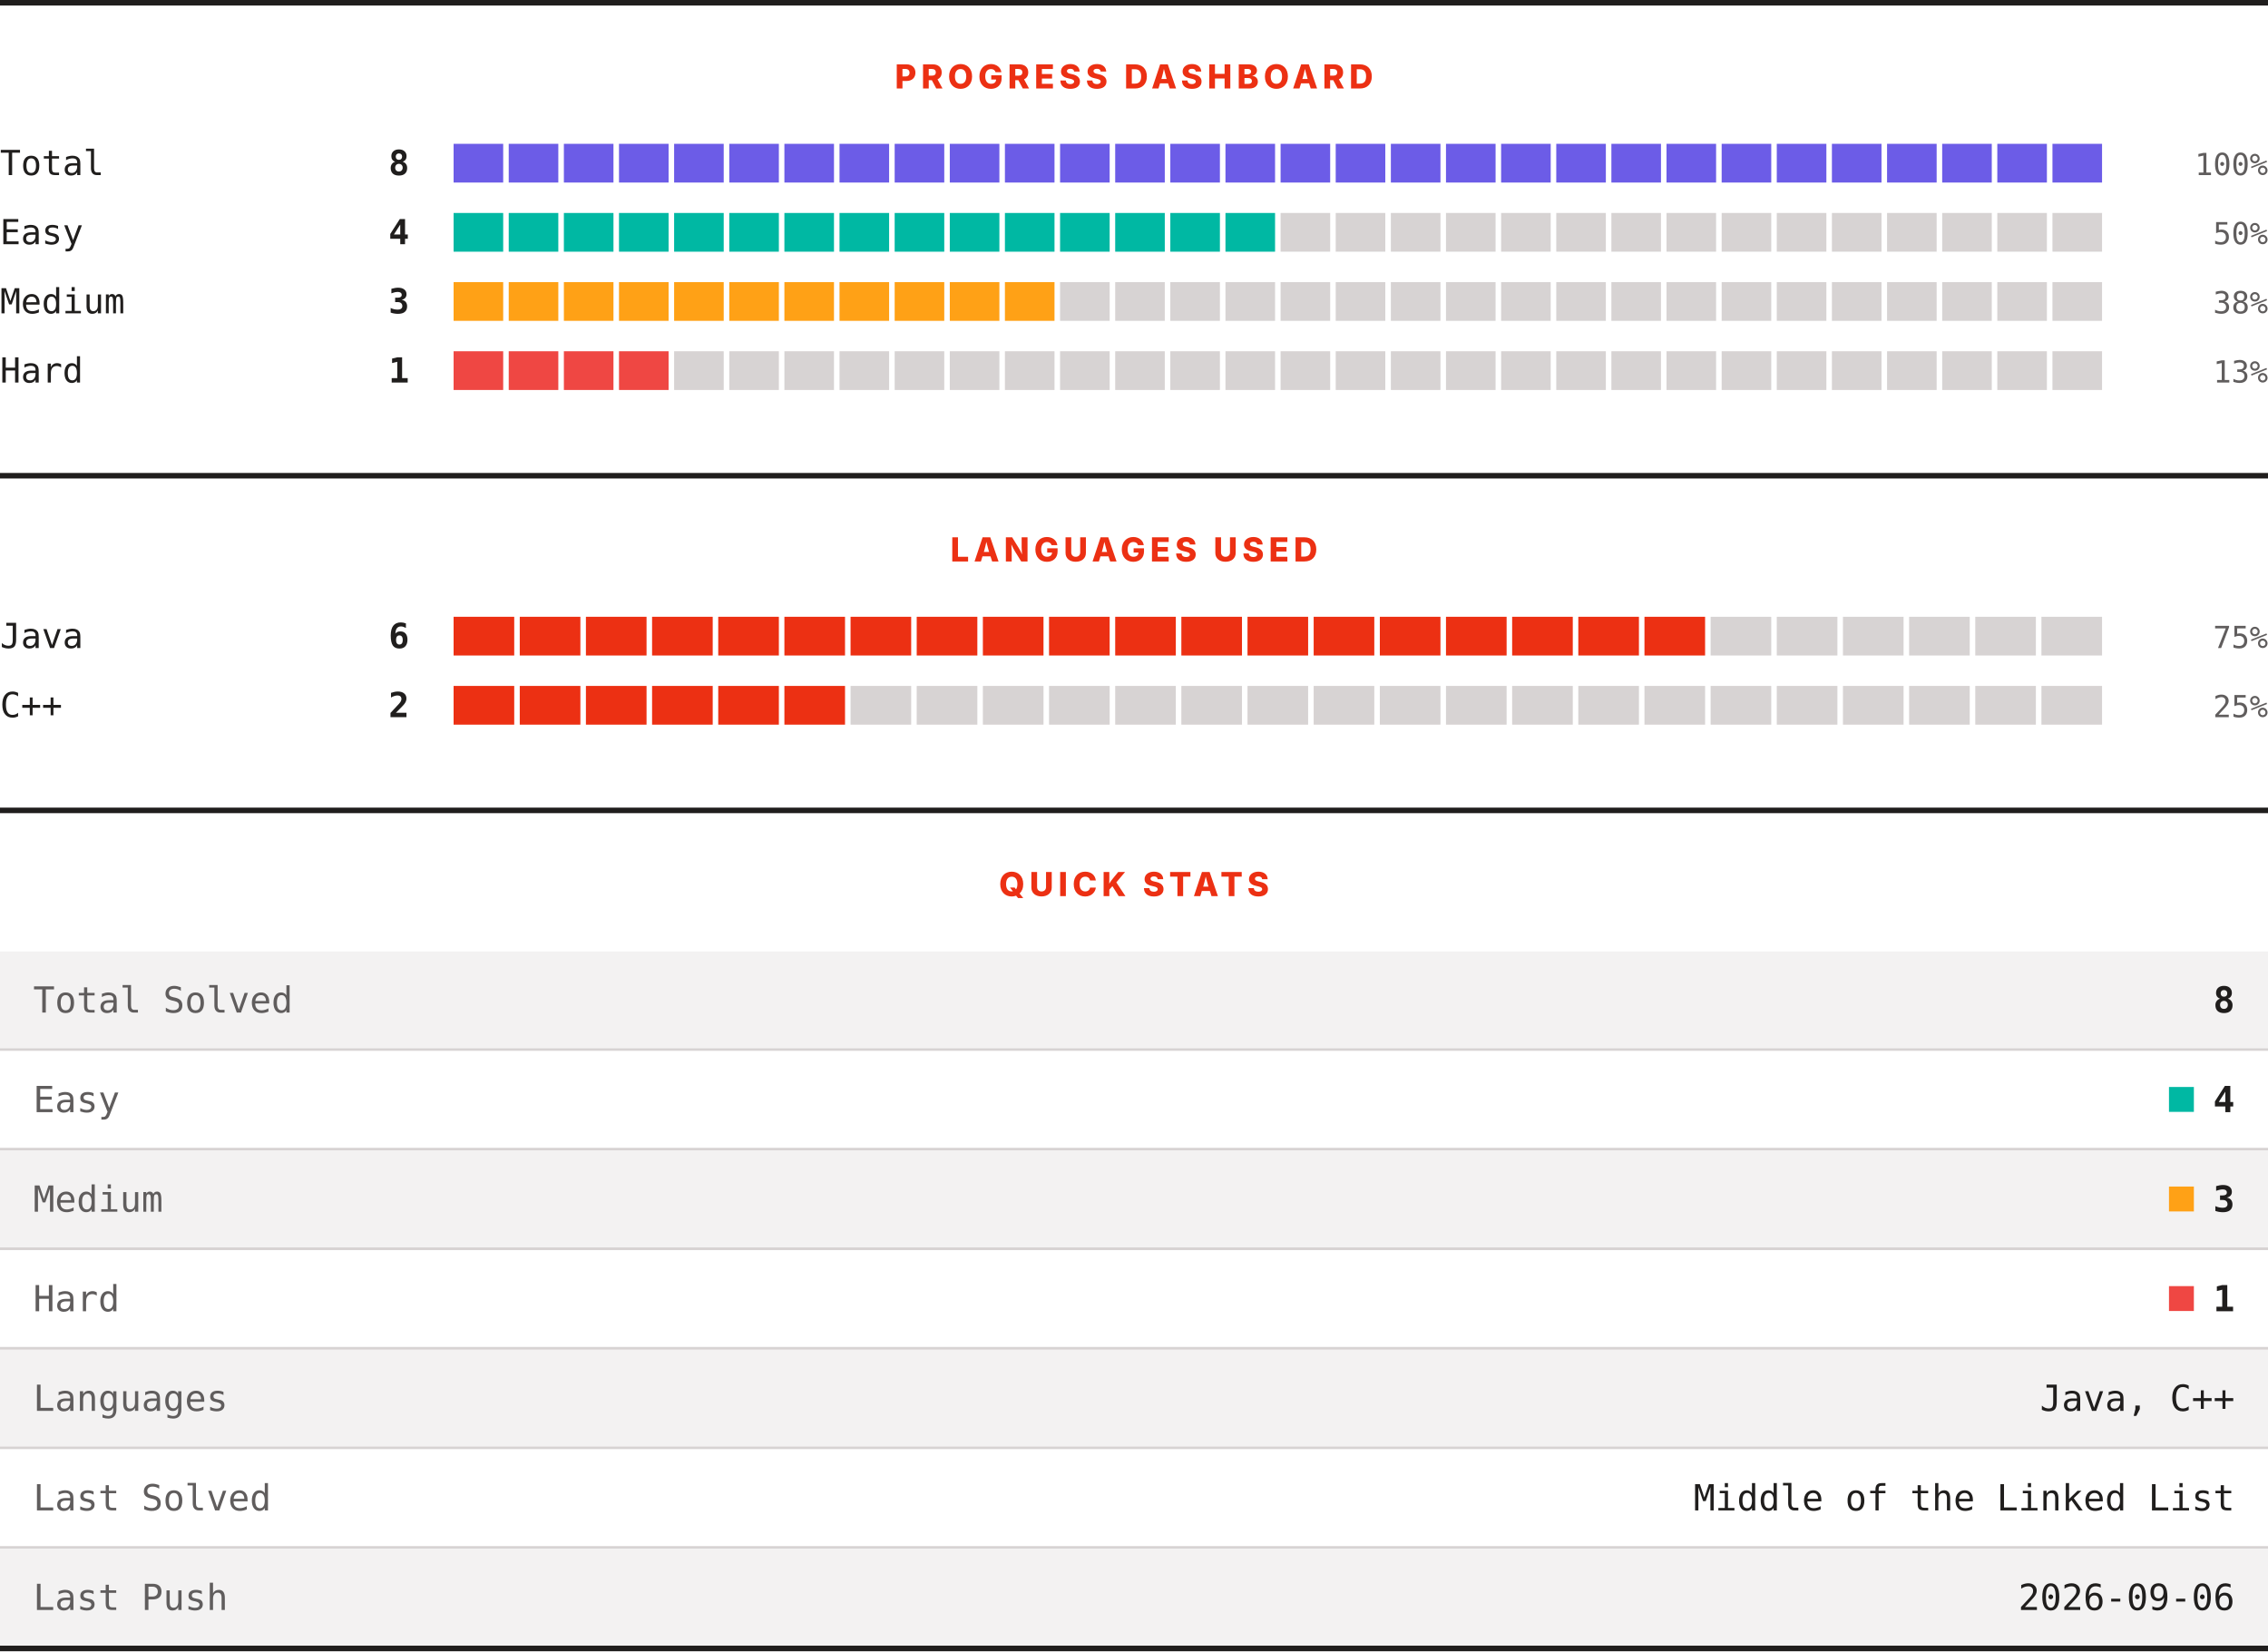
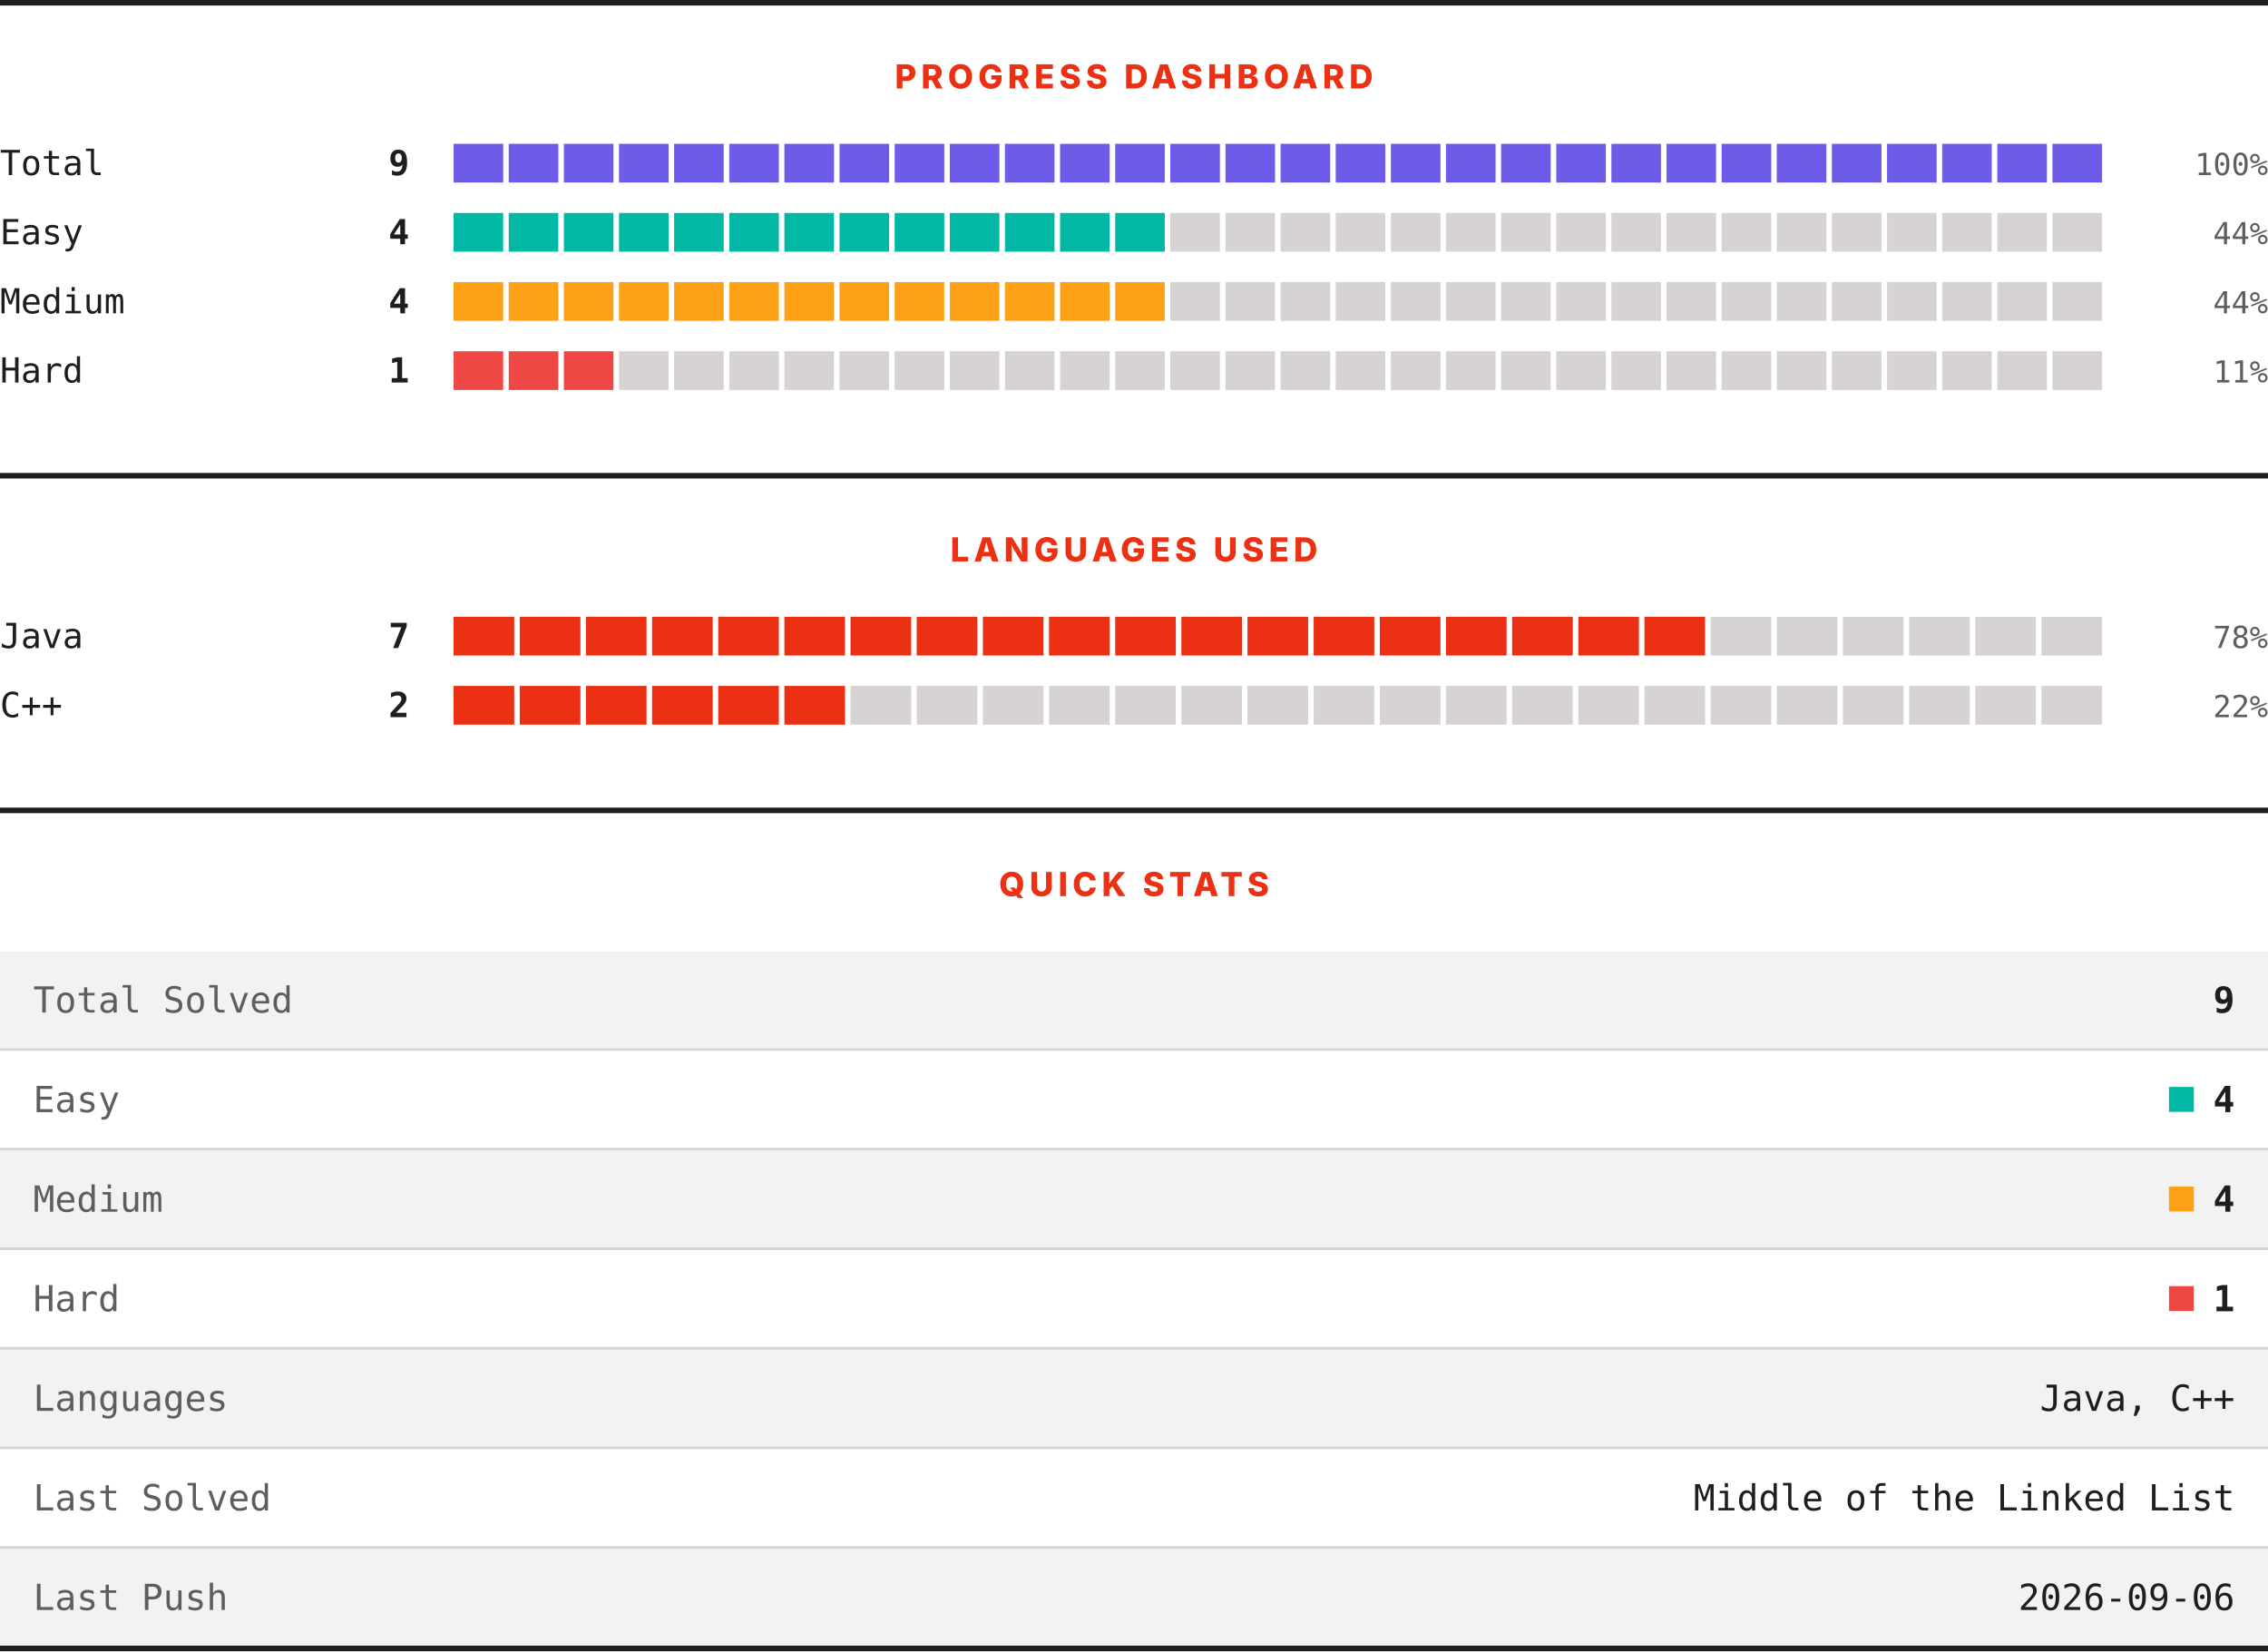
<svg xmlns="http://www.w3.org/2000/svg" width="820" height="597" viewBox="0 0 820 597" role="img" aria-label="LeetCode progress, languages and quick stats">
  <rect width="820" height="597" fill="#ffffff" />
  <rect x="0" y="0" width="820" height="2" fill="#201e1d" />
  <text x="410" y="32" text-anchor="middle" font-family="Archivo, system-ui, -apple-system, Segoe UI, sans-serif" font-size="12" font-weight="800" letter-spacing="1.68" fill="#ec3013">PROGRESS DASHBOARD</text>
  <text x="0" y="63.3" font-family="ui-monospace, SFMono-Regular, Menlo, Consolas, monospace" font-size="12.5" fill="#201e1d">Total</text>
-   <text x="148" y="63.3" text-anchor="end" font-family="ui-monospace, SFMono-Regular, Menlo, Consolas, monospace" font-size="12.5" font-weight="700" fill="#201e1d">8</text>
+   <text x="148" y="63.3" text-anchor="end" font-family="ui-monospace, SFMono-Regular, Menlo, Consolas, monospace" font-size="12.5" font-weight="700" fill="#201e1d">9</text>
  <rect x="164.00" y="52" width="17.93" height="14" fill="#6c5ce7" />
  <rect x="183.93" y="52" width="17.93" height="14" fill="#6c5ce7" />
  <rect x="203.87" y="52" width="17.93" height="14" fill="#6c5ce7" />
  <rect x="223.80" y="52" width="17.93" height="14" fill="#6c5ce7" />
  <rect x="243.73" y="52" width="17.93" height="14" fill="#6c5ce7" />
  <rect x="263.67" y="52" width="17.93" height="14" fill="#6c5ce7" />
  <rect x="283.60" y="52" width="17.93" height="14" fill="#6c5ce7" />
  <rect x="303.53" y="52" width="17.93" height="14" fill="#6c5ce7" />
  <rect x="323.47" y="52" width="17.93" height="14" fill="#6c5ce7" />
  <rect x="343.40" y="52" width="17.93" height="14" fill="#6c5ce7" />
  <rect x="363.33" y="52" width="17.93" height="14" fill="#6c5ce7" />
  <rect x="383.27" y="52" width="17.93" height="14" fill="#6c5ce7" />
  <rect x="403.20" y="52" width="17.93" height="14" fill="#6c5ce7" />
  <rect x="423.13" y="52" width="17.93" height="14" fill="#6c5ce7" />
  <rect x="443.07" y="52" width="17.93" height="14" fill="#6c5ce7" />
  <rect x="463.00" y="52" width="17.93" height="14" fill="#6c5ce7" />
  <rect x="482.93" y="52" width="17.93" height="14" fill="#6c5ce7" />
  <rect x="502.87" y="52" width="17.93" height="14" fill="#6c5ce7" />
  <rect x="522.80" y="52" width="17.93" height="14" fill="#6c5ce7" />
  <rect x="542.73" y="52" width="17.93" height="14" fill="#6c5ce7" />
  <rect x="562.67" y="52" width="17.93" height="14" fill="#6c5ce7" />
  <rect x="582.60" y="52" width="17.93" height="14" fill="#6c5ce7" />
  <rect x="602.53" y="52" width="17.93" height="14" fill="#6c5ce7" />
  <rect x="622.47" y="52" width="17.93" height="14" fill="#6c5ce7" />
  <rect x="642.40" y="52" width="17.93" height="14" fill="#6c5ce7" />
  <rect x="662.33" y="52" width="17.93" height="14" fill="#6c5ce7" />
  <rect x="682.27" y="52" width="17.93" height="14" fill="#6c5ce7" />
  <rect x="702.20" y="52" width="17.93" height="14" fill="#6c5ce7" />
  <rect x="722.13" y="52" width="17.93" height="14" fill="#6c5ce7" />
  <rect x="742.07" y="52" width="17.93" height="14" fill="#6c5ce7" />
  <text x="820" y="63.3" text-anchor="end" font-family="ui-monospace, SFMono-Regular, Menlo, Consolas, monospace" font-size="11" fill="#605d5d">100%</text>
  <text x="0" y="88.3" font-family="ui-monospace, SFMono-Regular, Menlo, Consolas, monospace" font-size="12.5" fill="#201e1d">Easy</text>
  <text x="148" y="88.3" text-anchor="end" font-family="ui-monospace, SFMono-Regular, Menlo, Consolas, monospace" font-size="12.5" font-weight="700" fill="#201e1d">4</text>
  <rect x="164.00" y="77" width="17.93" height="14" fill="#00b8a3" />
  <rect x="183.93" y="77" width="17.93" height="14" fill="#00b8a3" />
  <rect x="203.87" y="77" width="17.93" height="14" fill="#00b8a3" />
  <rect x="223.80" y="77" width="17.93" height="14" fill="#00b8a3" />
  <rect x="243.73" y="77" width="17.93" height="14" fill="#00b8a3" />
  <rect x="263.67" y="77" width="17.93" height="14" fill="#00b8a3" />
  <rect x="283.60" y="77" width="17.93" height="14" fill="#00b8a3" />
  <rect x="303.53" y="77" width="17.93" height="14" fill="#00b8a3" />
  <rect x="323.47" y="77" width="17.93" height="14" fill="#00b8a3" />
  <rect x="343.40" y="77" width="17.93" height="14" fill="#00b8a3" />
  <rect x="363.33" y="77" width="17.93" height="14" fill="#00b8a3" />
  <rect x="383.27" y="77" width="17.93" height="14" fill="#00b8a3" />
  <rect x="403.20" y="77" width="17.93" height="14" fill="#00b8a3" />
-   <rect x="423.13" y="77" width="17.93" height="14" fill="#00b8a3" />
-   <rect x="443.07" y="77" width="17.93" height="14" fill="#00b8a3" />
+   <rect x="423.13" y="77" width="17.93" height="14" fill="#d7d3d3" />
+   <rect x="443.07" y="77" width="17.93" height="14" fill="#d7d3d3" />
  <rect x="463.00" y="77" width="17.93" height="14" fill="#d7d3d3" />
  <rect x="482.93" y="77" width="17.93" height="14" fill="#d7d3d3" />
  <rect x="502.87" y="77" width="17.93" height="14" fill="#d7d3d3" />
  <rect x="522.80" y="77" width="17.93" height="14" fill="#d7d3d3" />
  <rect x="542.73" y="77" width="17.93" height="14" fill="#d7d3d3" />
  <rect x="562.67" y="77" width="17.93" height="14" fill="#d7d3d3" />
  <rect x="582.60" y="77" width="17.93" height="14" fill="#d7d3d3" />
  <rect x="602.53" y="77" width="17.93" height="14" fill="#d7d3d3" />
  <rect x="622.47" y="77" width="17.93" height="14" fill="#d7d3d3" />
  <rect x="642.40" y="77" width="17.93" height="14" fill="#d7d3d3" />
  <rect x="662.33" y="77" width="17.93" height="14" fill="#d7d3d3" />
  <rect x="682.27" y="77" width="17.93" height="14" fill="#d7d3d3" />
  <rect x="702.20" y="77" width="17.93" height="14" fill="#d7d3d3" />
  <rect x="722.13" y="77" width="17.93" height="14" fill="#d7d3d3" />
  <rect x="742.07" y="77" width="17.93" height="14" fill="#d7d3d3" />
-   <text x="820" y="88.3" text-anchor="end" font-family="ui-monospace, SFMono-Regular, Menlo, Consolas, monospace" font-size="11" fill="#605d5d">50%</text>
+   <text x="820" y="88.3" text-anchor="end" font-family="ui-monospace, SFMono-Regular, Menlo, Consolas, monospace" font-size="11" fill="#605d5d">44%</text>
  <text x="0" y="113.3" font-family="ui-monospace, SFMono-Regular, Menlo, Consolas, monospace" font-size="12.5" fill="#201e1d">Medium</text>
-   <text x="148" y="113.3" text-anchor="end" font-family="ui-monospace, SFMono-Regular, Menlo, Consolas, monospace" font-size="12.5" font-weight="700" fill="#201e1d">3</text>
+   <text x="148" y="113.3" text-anchor="end" font-family="ui-monospace, SFMono-Regular, Menlo, Consolas, monospace" font-size="12.5" font-weight="700" fill="#201e1d">4</text>
  <rect x="164.00" y="102" width="17.93" height="14" fill="#ffa116" />
  <rect x="183.93" y="102" width="17.93" height="14" fill="#ffa116" />
  <rect x="203.87" y="102" width="17.93" height="14" fill="#ffa116" />
  <rect x="223.80" y="102" width="17.93" height="14" fill="#ffa116" />
  <rect x="243.73" y="102" width="17.93" height="14" fill="#ffa116" />
  <rect x="263.67" y="102" width="17.93" height="14" fill="#ffa116" />
  <rect x="283.60" y="102" width="17.93" height="14" fill="#ffa116" />
  <rect x="303.53" y="102" width="17.93" height="14" fill="#ffa116" />
  <rect x="323.47" y="102" width="17.93" height="14" fill="#ffa116" />
  <rect x="343.40" y="102" width="17.93" height="14" fill="#ffa116" />
  <rect x="363.33" y="102" width="17.93" height="14" fill="#ffa116" />
-   <rect x="383.27" y="102" width="17.93" height="14" fill="#d7d3d3" />
-   <rect x="403.20" y="102" width="17.93" height="14" fill="#d7d3d3" />
+   <rect x="383.27" y="102" width="17.93" height="14" fill="#ffa116" />
+   <rect x="403.20" y="102" width="17.93" height="14" fill="#ffa116" />
  <rect x="423.13" y="102" width="17.93" height="14" fill="#d7d3d3" />
  <rect x="443.07" y="102" width="17.93" height="14" fill="#d7d3d3" />
  <rect x="463.00" y="102" width="17.93" height="14" fill="#d7d3d3" />
  <rect x="482.93" y="102" width="17.93" height="14" fill="#d7d3d3" />
  <rect x="502.87" y="102" width="17.93" height="14" fill="#d7d3d3" />
  <rect x="522.80" y="102" width="17.93" height="14" fill="#d7d3d3" />
  <rect x="542.73" y="102" width="17.93" height="14" fill="#d7d3d3" />
  <rect x="562.67" y="102" width="17.93" height="14" fill="#d7d3d3" />
  <rect x="582.60" y="102" width="17.93" height="14" fill="#d7d3d3" />
  <rect x="602.53" y="102" width="17.93" height="14" fill="#d7d3d3" />
  <rect x="622.47" y="102" width="17.93" height="14" fill="#d7d3d3" />
  <rect x="642.40" y="102" width="17.93" height="14" fill="#d7d3d3" />
  <rect x="662.33" y="102" width="17.93" height="14" fill="#d7d3d3" />
  <rect x="682.27" y="102" width="17.93" height="14" fill="#d7d3d3" />
  <rect x="702.20" y="102" width="17.93" height="14" fill="#d7d3d3" />
  <rect x="722.13" y="102" width="17.93" height="14" fill="#d7d3d3" />
  <rect x="742.07" y="102" width="17.93" height="14" fill="#d7d3d3" />
-   <text x="820" y="113.3" text-anchor="end" font-family="ui-monospace, SFMono-Regular, Menlo, Consolas, monospace" font-size="11" fill="#605d5d">38%</text>
+   <text x="820" y="113.3" text-anchor="end" font-family="ui-monospace, SFMono-Regular, Menlo, Consolas, monospace" font-size="11" fill="#605d5d">44%</text>
  <text x="0" y="138.3" font-family="ui-monospace, SFMono-Regular, Menlo, Consolas, monospace" font-size="12.5" fill="#201e1d">Hard</text>
  <text x="148" y="138.3" text-anchor="end" font-family="ui-monospace, SFMono-Regular, Menlo, Consolas, monospace" font-size="12.5" font-weight="700" fill="#201e1d">1</text>
  <rect x="164.00" y="127" width="17.93" height="14" fill="#ef4743" />
  <rect x="183.93" y="127" width="17.93" height="14" fill="#ef4743" />
  <rect x="203.87" y="127" width="17.93" height="14" fill="#ef4743" />
-   <rect x="223.80" y="127" width="17.93" height="14" fill="#ef4743" />
+   <rect x="223.80" y="127" width="17.93" height="14" fill="#d7d3d3" />
  <rect x="243.73" y="127" width="17.93" height="14" fill="#d7d3d3" />
  <rect x="263.67" y="127" width="17.93" height="14" fill="#d7d3d3" />
  <rect x="283.60" y="127" width="17.93" height="14" fill="#d7d3d3" />
  <rect x="303.53" y="127" width="17.93" height="14" fill="#d7d3d3" />
  <rect x="323.47" y="127" width="17.93" height="14" fill="#d7d3d3" />
  <rect x="343.40" y="127" width="17.93" height="14" fill="#d7d3d3" />
  <rect x="363.33" y="127" width="17.93" height="14" fill="#d7d3d3" />
  <rect x="383.27" y="127" width="17.93" height="14" fill="#d7d3d3" />
  <rect x="403.20" y="127" width="17.93" height="14" fill="#d7d3d3" />
  <rect x="423.13" y="127" width="17.93" height="14" fill="#d7d3d3" />
  <rect x="443.07" y="127" width="17.93" height="14" fill="#d7d3d3" />
  <rect x="463.00" y="127" width="17.93" height="14" fill="#d7d3d3" />
  <rect x="482.93" y="127" width="17.93" height="14" fill="#d7d3d3" />
  <rect x="502.87" y="127" width="17.93" height="14" fill="#d7d3d3" />
  <rect x="522.80" y="127" width="17.93" height="14" fill="#d7d3d3" />
  <rect x="542.73" y="127" width="17.93" height="14" fill="#d7d3d3" />
  <rect x="562.67" y="127" width="17.93" height="14" fill="#d7d3d3" />
  <rect x="582.60" y="127" width="17.93" height="14" fill="#d7d3d3" />
  <rect x="602.53" y="127" width="17.93" height="14" fill="#d7d3d3" />
  <rect x="622.47" y="127" width="17.93" height="14" fill="#d7d3d3" />
  <rect x="642.40" y="127" width="17.93" height="14" fill="#d7d3d3" />
  <rect x="662.33" y="127" width="17.93" height="14" fill="#d7d3d3" />
  <rect x="682.27" y="127" width="17.93" height="14" fill="#d7d3d3" />
  <rect x="702.20" y="127" width="17.93" height="14" fill="#d7d3d3" />
  <rect x="722.13" y="127" width="17.93" height="14" fill="#d7d3d3" />
  <rect x="742.07" y="127" width="17.93" height="14" fill="#d7d3d3" />
-   <text x="820" y="138.3" text-anchor="end" font-family="ui-monospace, SFMono-Regular, Menlo, Consolas, monospace" font-size="11" fill="#605d5d">13%</text>
+   <text x="820" y="138.3" text-anchor="end" font-family="ui-monospace, SFMono-Regular, Menlo, Consolas, monospace" font-size="11" fill="#605d5d">11%</text>
  <rect x="0" y="171" width="820" height="2" fill="#201e1d" />
  <text x="410" y="203" text-anchor="middle" font-family="Archivo, system-ui, -apple-system, Segoe UI, sans-serif" font-size="12" font-weight="800" letter-spacing="1.68" fill="#ec3013">LANGUAGES USED</text>
  <text x="0" y="234.3" font-family="ui-monospace, SFMono-Regular, Menlo, Consolas, monospace" font-size="12.5" fill="#201e1d">Java</text>
-   <text x="148" y="234.3" text-anchor="end" font-family="ui-monospace, SFMono-Regular, Menlo, Consolas, monospace" font-size="12.5" font-weight="700" fill="#201e1d">6</text>
+   <text x="148" y="234.3" text-anchor="end" font-family="ui-monospace, SFMono-Regular, Menlo, Consolas, monospace" font-size="12.5" font-weight="700" fill="#201e1d">7</text>
  <rect x="164.00" y="223" width="21.92" height="14" fill="#ec3013" />
  <rect x="187.92" y="223" width="21.92" height="14" fill="#ec3013" />
  <rect x="211.84" y="223" width="21.92" height="14" fill="#ec3013" />
  <rect x="235.76" y="223" width="21.92" height="14" fill="#ec3013" />
  <rect x="259.68" y="223" width="21.92" height="14" fill="#ec3013" />
  <rect x="283.60" y="223" width="21.92" height="14" fill="#ec3013" />
  <rect x="307.52" y="223" width="21.92" height="14" fill="#ec3013" />
  <rect x="331.44" y="223" width="21.92" height="14" fill="#ec3013" />
  <rect x="355.36" y="223" width="21.92" height="14" fill="#ec3013" />
  <rect x="379.28" y="223" width="21.92" height="14" fill="#ec3013" />
  <rect x="403.20" y="223" width="21.92" height="14" fill="#ec3013" />
  <rect x="427.12" y="223" width="21.92" height="14" fill="#ec3013" />
  <rect x="451.04" y="223" width="21.92" height="14" fill="#ec3013" />
  <rect x="474.96" y="223" width="21.92" height="14" fill="#ec3013" />
  <rect x="498.88" y="223" width="21.92" height="14" fill="#ec3013" />
  <rect x="522.80" y="223" width="21.92" height="14" fill="#ec3013" />
  <rect x="546.72" y="223" width="21.92" height="14" fill="#ec3013" />
  <rect x="570.64" y="223" width="21.92" height="14" fill="#ec3013" />
  <rect x="594.56" y="223" width="21.92" height="14" fill="#ec3013" />
  <rect x="618.48" y="223" width="21.92" height="14" fill="#d7d3d3" />
  <rect x="642.40" y="223" width="21.92" height="14" fill="#d7d3d3" />
  <rect x="666.32" y="223" width="21.92" height="14" fill="#d7d3d3" />
  <rect x="690.24" y="223" width="21.92" height="14" fill="#d7d3d3" />
  <rect x="714.16" y="223" width="21.92" height="14" fill="#d7d3d3" />
  <rect x="738.08" y="223" width="21.92" height="14" fill="#d7d3d3" />
-   <text x="820" y="234.3" text-anchor="end" font-family="ui-monospace, SFMono-Regular, Menlo, Consolas, monospace" font-size="11" fill="#605d5d">75%</text>
+   <text x="820" y="234.3" text-anchor="end" font-family="ui-monospace, SFMono-Regular, Menlo, Consolas, monospace" font-size="11" fill="#605d5d">78%</text>
  <text x="0" y="259.3" font-family="ui-monospace, SFMono-Regular, Menlo, Consolas, monospace" font-size="12.5" fill="#201e1d">C++</text>
  <text x="148" y="259.3" text-anchor="end" font-family="ui-monospace, SFMono-Regular, Menlo, Consolas, monospace" font-size="12.5" font-weight="700" fill="#201e1d">2</text>
  <rect x="164.00" y="248" width="21.92" height="14" fill="#ec3013" />
  <rect x="187.92" y="248" width="21.92" height="14" fill="#ec3013" />
  <rect x="211.84" y="248" width="21.92" height="14" fill="#ec3013" />
  <rect x="235.76" y="248" width="21.92" height="14" fill="#ec3013" />
  <rect x="259.68" y="248" width="21.92" height="14" fill="#ec3013" />
  <rect x="283.60" y="248" width="21.92" height="14" fill="#ec3013" />
  <rect x="307.52" y="248" width="21.92" height="14" fill="#d7d3d3" />
  <rect x="331.44" y="248" width="21.92" height="14" fill="#d7d3d3" />
  <rect x="355.36" y="248" width="21.92" height="14" fill="#d7d3d3" />
  <rect x="379.28" y="248" width="21.92" height="14" fill="#d7d3d3" />
  <rect x="403.20" y="248" width="21.92" height="14" fill="#d7d3d3" />
  <rect x="427.12" y="248" width="21.92" height="14" fill="#d7d3d3" />
  <rect x="451.04" y="248" width="21.92" height="14" fill="#d7d3d3" />
  <rect x="474.96" y="248" width="21.92" height="14" fill="#d7d3d3" />
  <rect x="498.88" y="248" width="21.92" height="14" fill="#d7d3d3" />
  <rect x="522.80" y="248" width="21.92" height="14" fill="#d7d3d3" />
  <rect x="546.72" y="248" width="21.92" height="14" fill="#d7d3d3" />
  <rect x="570.64" y="248" width="21.92" height="14" fill="#d7d3d3" />
  <rect x="594.56" y="248" width="21.92" height="14" fill="#d7d3d3" />
  <rect x="618.48" y="248" width="21.92" height="14" fill="#d7d3d3" />
  <rect x="642.40" y="248" width="21.92" height="14" fill="#d7d3d3" />
  <rect x="666.32" y="248" width="21.92" height="14" fill="#d7d3d3" />
  <rect x="690.24" y="248" width="21.92" height="14" fill="#d7d3d3" />
  <rect x="714.16" y="248" width="21.92" height="14" fill="#d7d3d3" />
  <rect x="738.08" y="248" width="21.92" height="14" fill="#d7d3d3" />
-   <text x="820" y="259.3" text-anchor="end" font-family="ui-monospace, SFMono-Regular, Menlo, Consolas, monospace" font-size="11" fill="#605d5d">25%</text>
+   <text x="820" y="259.3" text-anchor="end" font-family="ui-monospace, SFMono-Regular, Menlo, Consolas, monospace" font-size="11" fill="#605d5d">22%</text>
  <rect x="0" y="292" width="820" height="2" fill="#201e1d" />
  <text x="410" y="324" text-anchor="middle" font-family="Archivo, system-ui, -apple-system, Segoe UI, sans-serif" font-size="12" font-weight="800" letter-spacing="1.68" fill="#ec3013">QUICK STATS</text>
  <rect x="0" y="344" width="820" height="35" fill="#f3f2f2" />
  <text x="12" y="366.1" font-family="ui-monospace, SFMono-Regular, Menlo, Consolas, monospace" font-size="13" fill="#605d5d">Total Solved</text>
-   <text x="808" y="366.1" text-anchor="end" font-family="ui-monospace, SFMono-Regular, Menlo, Consolas, monospace" font-size="13" font-weight="700" fill="#201e1d">8</text>
+   <text x="808" y="366.1" text-anchor="end" font-family="ui-monospace, SFMono-Regular, Menlo, Consolas, monospace" font-size="13" font-weight="700" fill="#201e1d">9</text>
  <rect x="0" y="379" width="820" height="1" fill="#d7d3d3" />
  <rect x="0" y="380" width="820" height="35" fill="#ffffff" />
  <text x="12" y="402.1" font-family="ui-monospace, SFMono-Regular, Menlo, Consolas, monospace" font-size="13" fill="#605d5d">Easy</text>
  <rect x="784.2" y="393" width="9" height="9" fill="#00b8a3" />
  <text x="808" y="402.1" text-anchor="end" font-family="ui-monospace, SFMono-Regular, Menlo, Consolas, monospace" font-size="13" font-weight="700" fill="#201e1d">4</text>
  <rect x="0" y="415" width="820" height="1" fill="#d7d3d3" />
  <rect x="0" y="416" width="820" height="35" fill="#f3f2f2" />
  <text x="12" y="438.1" font-family="ui-monospace, SFMono-Regular, Menlo, Consolas, monospace" font-size="13" fill="#605d5d">Medium</text>
  <rect x="784.2" y="429" width="9" height="9" fill="#ffa116" />
-   <text x="808" y="438.1" text-anchor="end" font-family="ui-monospace, SFMono-Regular, Menlo, Consolas, monospace" font-size="13" font-weight="700" fill="#201e1d">3</text>
+   <text x="808" y="438.1" text-anchor="end" font-family="ui-monospace, SFMono-Regular, Menlo, Consolas, monospace" font-size="13" font-weight="700" fill="#201e1d">4</text>
  <rect x="0" y="451" width="820" height="1" fill="#d7d3d3" />
  <rect x="0" y="452" width="820" height="35" fill="#ffffff" />
  <text x="12" y="474.1" font-family="ui-monospace, SFMono-Regular, Menlo, Consolas, monospace" font-size="13" fill="#605d5d">Hard</text>
  <rect x="784.2" y="465" width="9" height="9" fill="#ef4743" />
  <text x="808" y="474.1" text-anchor="end" font-family="ui-monospace, SFMono-Regular, Menlo, Consolas, monospace" font-size="13" font-weight="700" fill="#201e1d">1</text>
  <rect x="0" y="487" width="820" height="1" fill="#d7d3d3" />
  <rect x="0" y="488" width="820" height="35" fill="#f3f2f2" />
  <text x="12" y="510.1" font-family="ui-monospace, SFMono-Regular, Menlo, Consolas, monospace" font-size="13" fill="#605d5d">Languages</text>
  <text x="808" y="510.1" text-anchor="end" font-family="ui-monospace, SFMono-Regular, Menlo, Consolas, monospace" font-size="13" fill="#201e1d">Java, C++</text>
  <rect x="0" y="523" width="820" height="1" fill="#d7d3d3" />
  <rect x="0" y="524" width="820" height="35" fill="#ffffff" />
  <text x="12" y="546.1" font-family="ui-monospace, SFMono-Regular, Menlo, Consolas, monospace" font-size="13" fill="#605d5d">Last Solved</text>
  <text x="808" y="546.1" text-anchor="end" font-family="ui-monospace, SFMono-Regular, Menlo, Consolas, monospace" font-size="13" fill="#201e1d">Middle of the Linked List</text>
  <rect x="0" y="559" width="820" height="1" fill="#d7d3d3" />
  <rect x="0" y="560" width="820" height="35" fill="#f3f2f2" />
  <text x="12" y="582.1" font-family="ui-monospace, SFMono-Regular, Menlo, Consolas, monospace" font-size="13" fill="#605d5d">Last Push</text>
  <text x="808" y="582.1" text-anchor="end" font-family="ui-monospace, SFMono-Regular, Menlo, Consolas, monospace" font-size="13" fill="#201e1d">2026-09-06</text>
  <rect x="0" y="595" width="820" height="2" fill="#201e1d" />
</svg>
